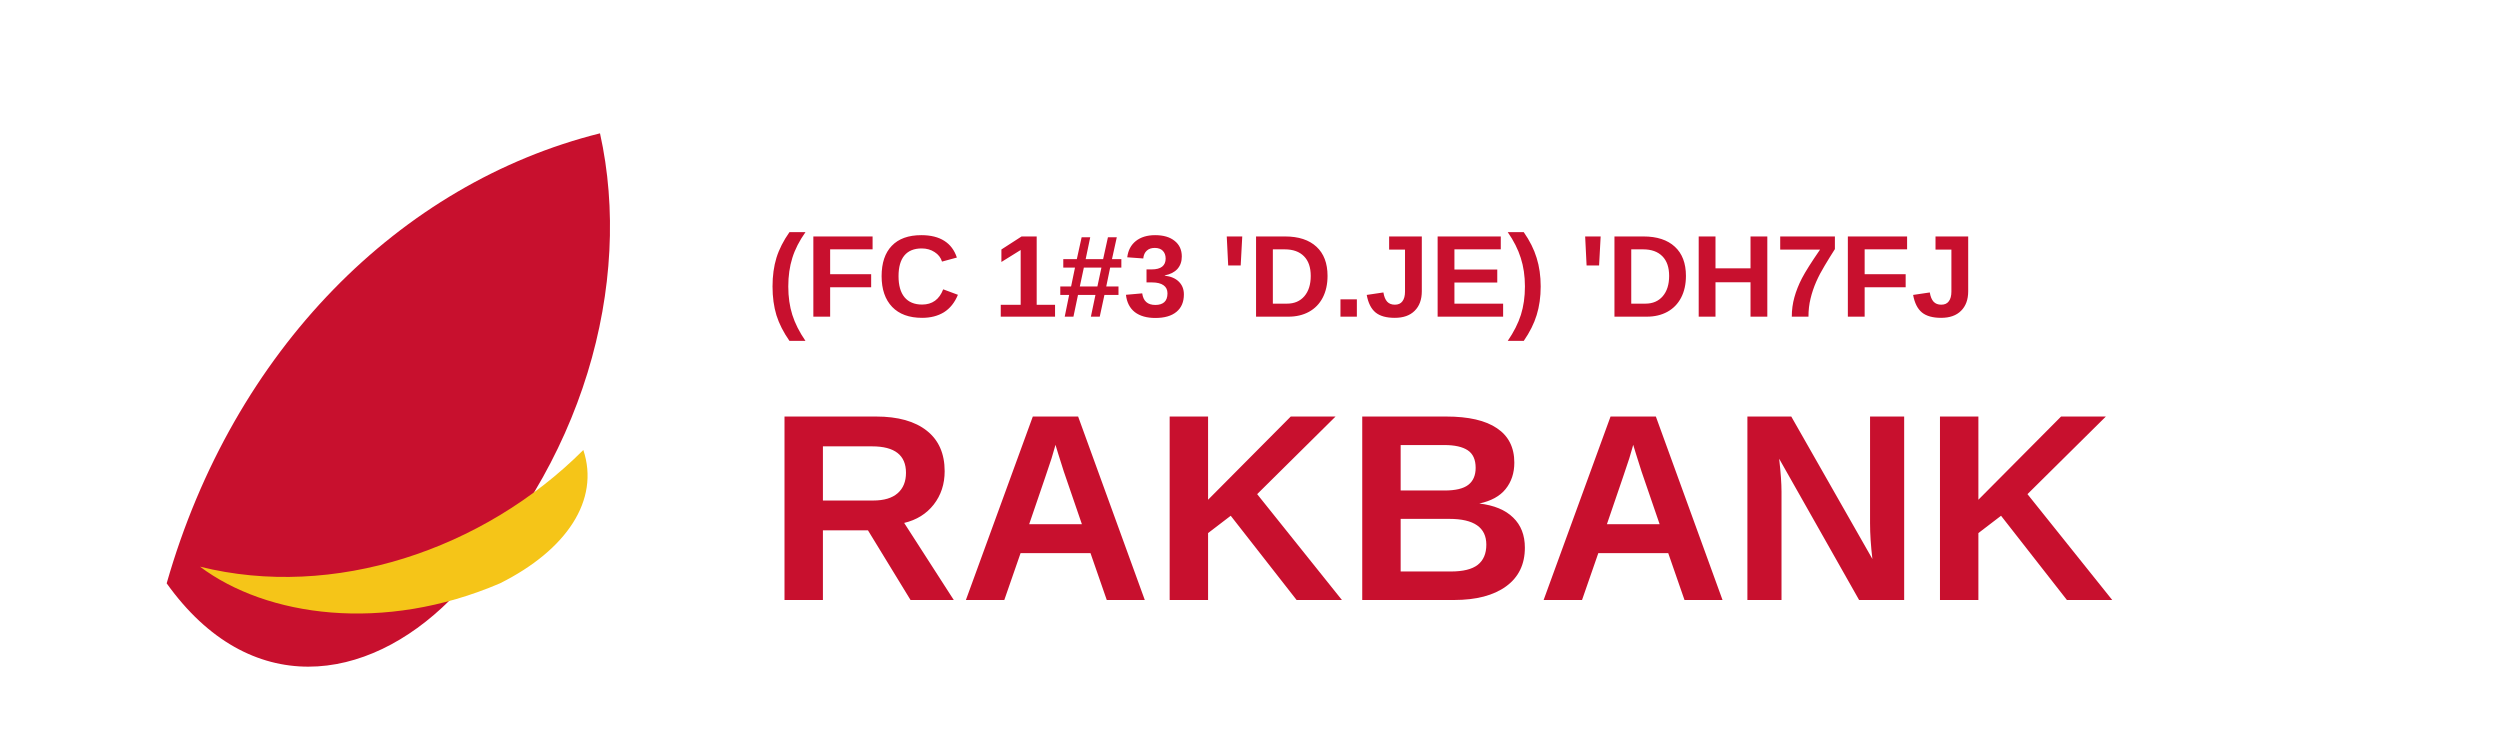
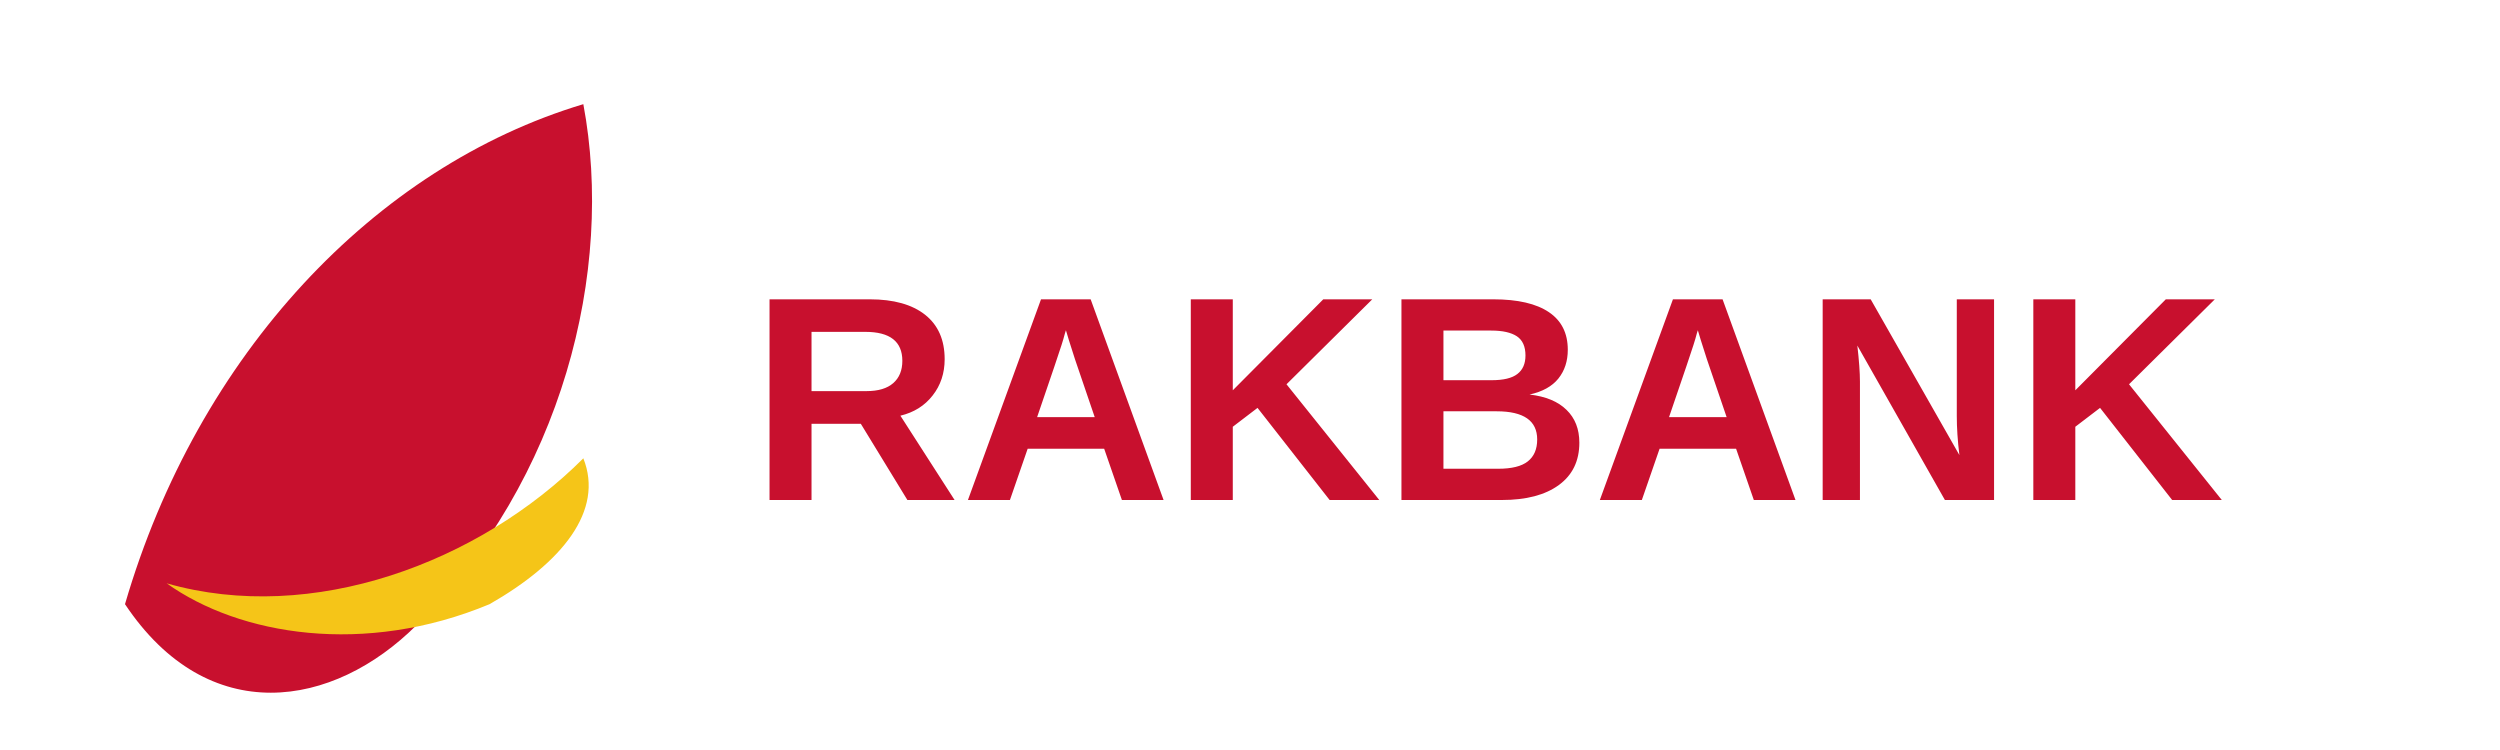
- <svg xmlns="http://www.w3.org/2000/svg" viewBox="0 0 300 90" role="img" aria-label="RAKBANK">
-   <path fill="#C8102E" d="M20 70c8-28 28-48 52-54 4 18-2 40-18 56-10 10-24 12-34-2z" />
-   <path fill="#F5C518" d="M24 68c16 4 34-2 46-14 2 6-2 12-10 16-14 6-28 4-36-2z" />
-   <text x="92" y="38" fill="#C8102E" font-family="Arial, sans-serif" font-size="14" font-weight="600">(FC 1#3 'D.JE) 'DH7FJ</text>
-   <text x="92" y="72" fill="#C8102E" font-family="Arial, Helvetica, sans-serif" font-size="32" font-weight="700">RAKBANK</text>
+ <svg xmlns="http://www.w3.org/2000/svg" viewBox="0 0 240 72" role="img" aria-label="RAKBANK">
+   <path fill="#C8102E" d="M12 58c7-24 24-42 44-48 3 16-2 36-16 50-8 8-20 10-28-2z" />
+   <path fill="#F5C518" d="M16 56c14 4 30-2 40-12 2 5-2 10-9 14-12 5-24 3-31-2z" />
+   <text x="72" y="48" fill="#C8102E" font-family="Arial, Helvetica, sans-serif" font-size="28" font-weight="700">RAKBANK</text>
</svg>
